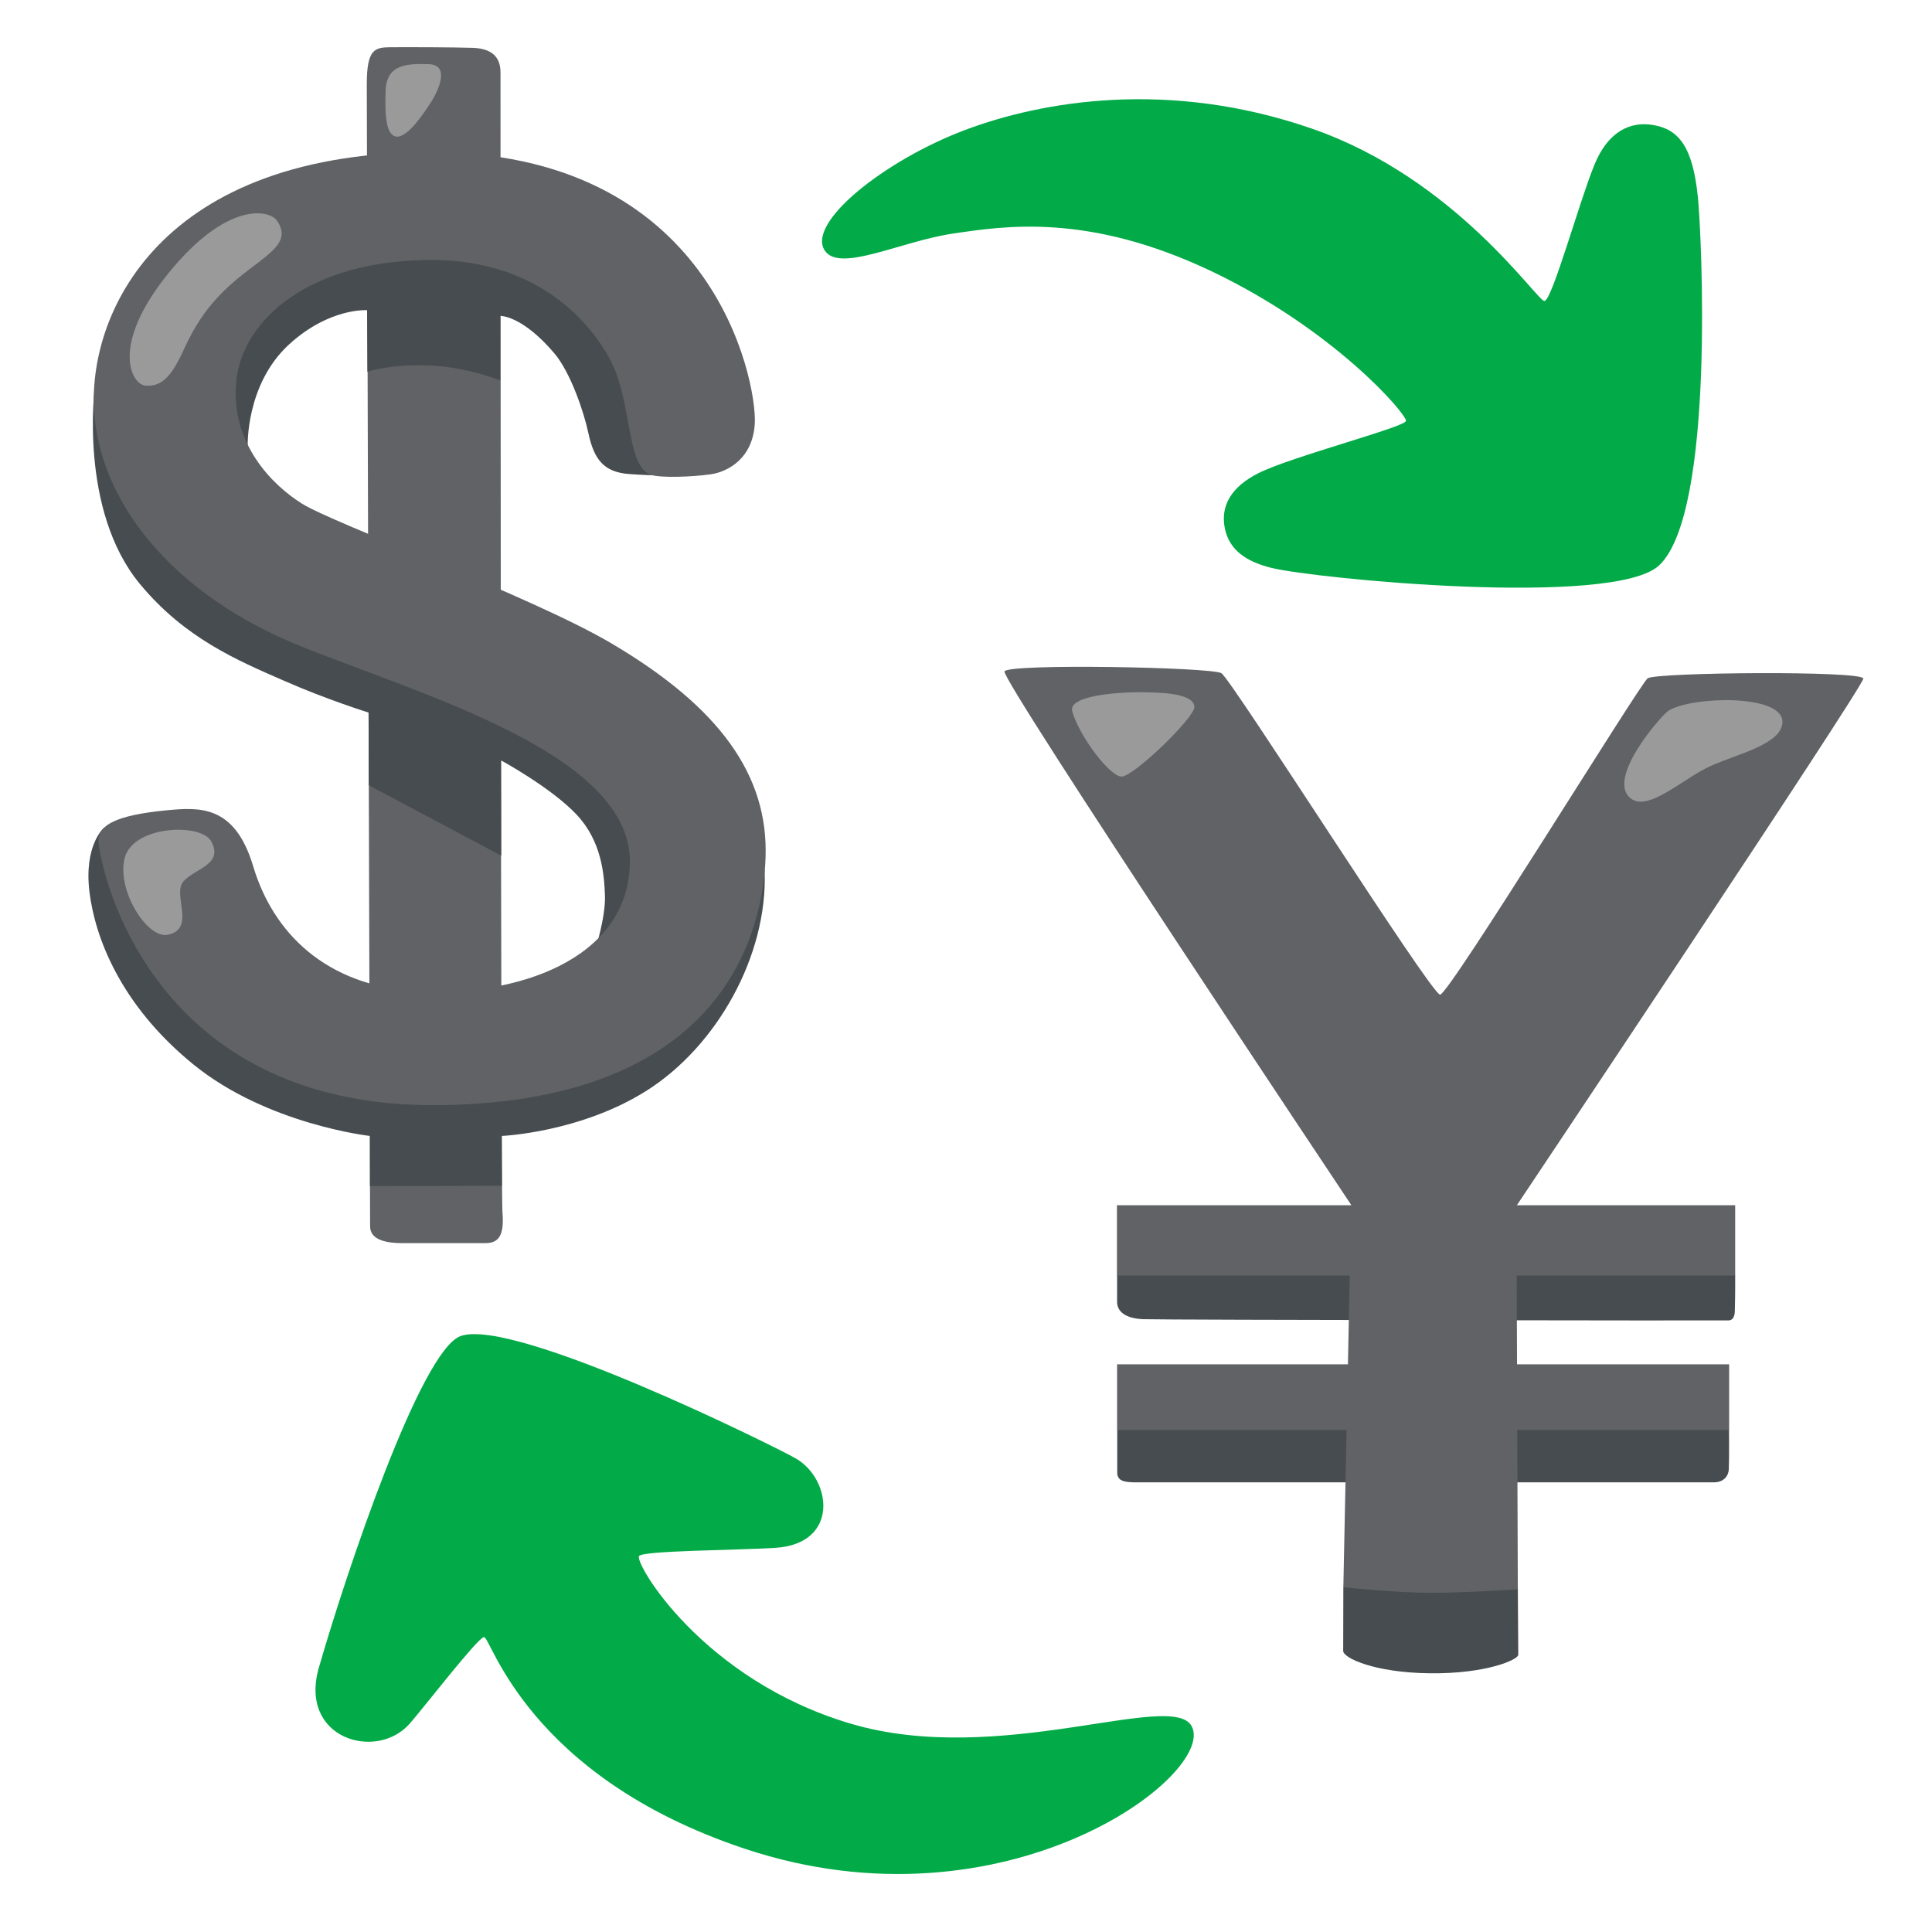
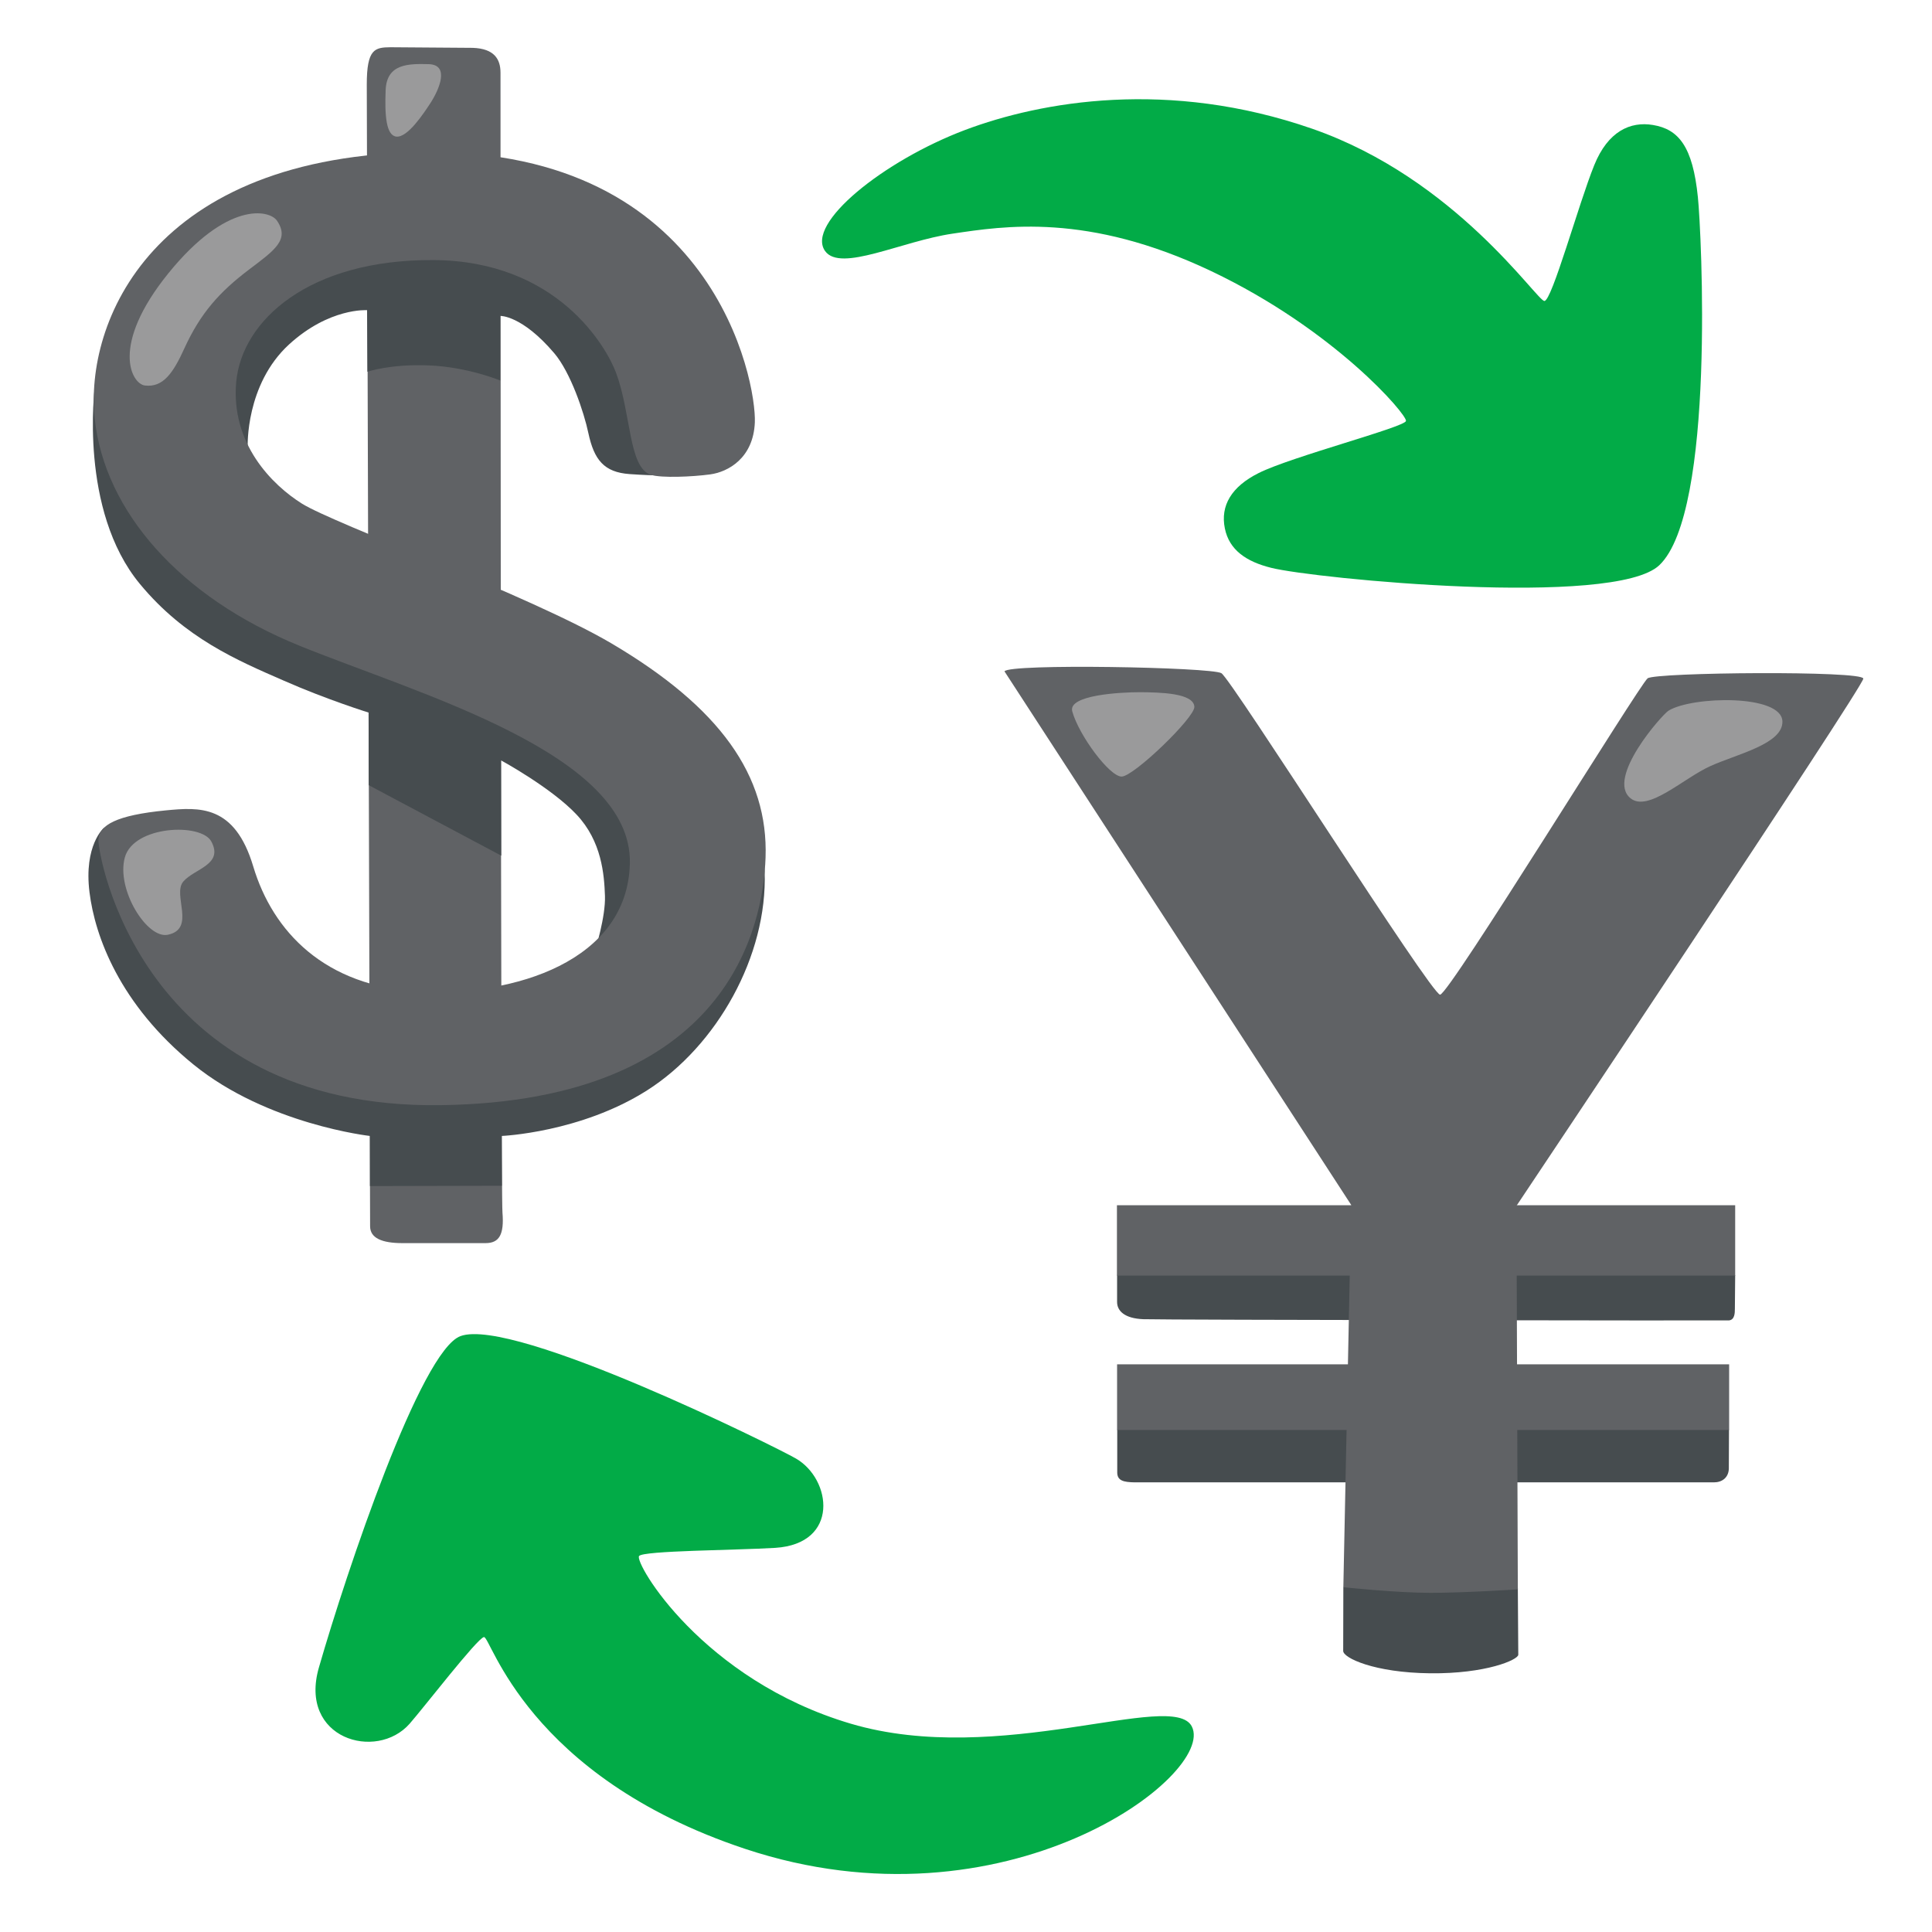
- <svg xmlns="http://www.w3.org/2000/svg" width="800px" height="800px" viewBox="0 0 128 128" aria-hidden="true" role="img" class="iconify iconify--noto" preserveAspectRatio="xMidYMid meet">
-   <path d="M89 105.16s-.01 3.76-.01 4.22s2.05 1.44 5.76 1.48s5.84-.9 5.84-1.23s-.03-4.41-.03-4.41s-2.69-2.61-5.12-2.67s-6.44 2.61-6.44 2.61z" fill="#464c4f" />
-   <path d="M25.87 3.13c-1.04.01-1.57.11-1.57 2.47s.22 74.85.22 75.64c0 .79.79 1.12 2.14 1.12h5.51c.9 0 1.24-.56 1.12-2.02s-.13-74.62-.13-75.52s-.41-1.6-1.84-1.65c-1.17-.04-4.22-.05-5.45-.04z" fill="#606265" />
-   <path d="M16.41 29.6s-.16-4.12 2.74-6.78c2.68-2.45 5.17-2.27 5.17-2.27l.02 4.08s1.52-.53 4.1-.42s4.7 1 4.7 1v-4.28s1.43-.06 3.58 2.47c1.08 1.27 1.97 3.91 2.26 5.29c.38 1.77 1.03 2.6 2.74 2.72c1.71.12 3.02.11 4.07.07c1.51-.05-3.21-8.25-3.21-8.25s-5.27-7.96-6.99-8.01c-1.72-.05-12.37.22-13.39.75c-1.02.54-7.69 5.22-7.69 5.22l-.91 7.26s2.53 2.96 2.53 2.74c.02-.19.28-1.59.28-1.59z" fill="#464c4f" />
-   <path d="M11.3 29.6l-5.02-3.95s-1.07 8.14 2.99 13.04c2.97 3.59 6.45 5.06 9.52 6.4c2.86 1.26 5.63 2.12 5.63 2.12l.01 4.81l8.78 4.67l-.01-6.31s3.33 1.81 5 3.59c1.67 1.77 1.83 3.98 1.88 5.38c.05 1.4-.65 3.6-.65 3.6l-.97 4.3l11.19-11.29l-26.4-17.53L11.3 29.6z" fill="#464c4f" />
-   <path d="M6.88 54.85S5.54 56 5.93 59.12c.36 2.9 1.99 7.42 6.88 11.4s11.7 4.74 11.7 4.74v3.32l8.74-.02l-.01-3.3s5.22-.22 9.63-3.02c4.61-2.93 7.99-8.9 7.79-14.5c-.07-1.97-1.32-1.66-1.32-1.66S33.3 69.99 32.23 70.1c-1.08.11-11.51-1.72-11.51-1.72l-9.73-10.59l-4.11-2.94z" fill="#464c4f" />
-   <path d="M10.98 53.69c-3.27.32-4.41.97-4.46 1.94c-.05.97 2.8 17.87 22.69 17.59c19.09-.27 21.35-11.88 21.51-16.4c.19-5.43-3.01-9.95-10.22-14.2c-5.37-3.16-18.34-7.91-20.49-9.25c-1.98-1.24-4.73-3.98-4.36-8.07c.38-4.09 4.84-8.12 13.07-8.07c8.23.05 11.47 5.78 12.1 7.48c1.01 2.73.82 6.28 2.31 6.75c.7.22 2.74.13 3.92-.03c1.18-.16 2.86-1.07 2.96-3.44c.11-2.74-2.74-18.07-21.78-17.91c-18.18.15-22.65 11.3-21.95 17.7c.66 6.07 5.6 11.77 13.56 15s22.05 7.15 21.89 14.41c-.14 6.51-7.7 8.82-13.93 8.5c-6.29-.32-9.73-3.98-11.02-8.28c-1.23-4.13-3.59-3.93-5.8-3.72z" fill="#606265" />
-   <path d="M14 55.75c-.67-1.25-5.15-1.06-5.73 1.06s1.47 5.41 2.85 5.12c1.88-.39.29-2.66 1.02-3.52c.74-.87 2.69-1.11 1.86-2.66z" fill="#9a9a9b" />
-   <path d="M28.4 4.25c-1.31-.03-2.78-.05-2.85 1.72c-.07 1.7.04 3.01.71 3.08c.75.08 1.81-1.54 2.27-2.24c.57-.89 1.28-2.52-.13-2.56z" fill="#9a9a9b" />
-   <path d="M18.35 14.62c-.5-.73-3.31-1.31-7.19 3.48s-2.45 7.33-1.56 7.44c1.21.15 1.88-.84 2.62-2.47c1.06-2.32 2.32-3.73 4.29-5.22c1.68-1.27 2.7-1.97 1.84-3.23z" fill="#9a9a9b" />
-   <path d="M74.01 84.47v1.79c0 .6.51 1.09 1.73 1.14c1.22.05 38.59.1 38.81.08c.38-.04.39-.49.39-.77c.03-1.1.02-2.23.02-2.23L79.9 82.64l-5.89 1.83z" fill="#464c4f" />
-   <path d="M74.02 94.71v2.86c.01.53.42.63 1.17.64h38.36c.54 0 .97-.31.99-.91c.03-.82.01-2.59.01-2.59l-20.21-2.13l-20.32 2.13z" fill="#464c4f" />
-   <path fill="#606265" d="M74 79.85h40.96v4.66H74z" />
-   <path fill="#606265" d="M74.01 90.39h40.55v4.35H74.01z" />
-   <path d="M89 105.16l.52-25.33S66.29 45.01 66.55 44.48c.27-.53 13.7-.28 14.37.12c.67.4 13.91 21.31 14.49 21.3c.6-.01 13.22-20.56 13.75-20.96c.53-.4 14.29-.52 14.29.02s-22.98 34.93-22.98 34.93l.09 25.41s-3.52.23-5.78.23s-5.78-.37-5.78-.37z" fill="#606265" />
-   <path d="M79.13 46.83c.03.71-4.02 4.62-4.82 4.62c-.8 0-2.83-2.73-3.27-4.32c-.3-1.08 3.16-1.27 4.48-1.27c1.33.01 3.57.05 3.61.97z" fill="#9a9a9b" />
-   <path d="M110.55 47.08c-.43.26-4.17 4.49-2.52 5.81c1.17.94 3.52-1.35 5.32-2.15c1.8-.8 4.77-1.46 4.74-2.94c-.04-1.82-5.97-1.68-7.54-.72z" fill="#9a9a9b" />
-   <path d="M54.67 16.64c1.03 1.41 5.05-.66 8.44-1.16c3.39-.5 8.94-1.41 17.13 2.48s12.99 9.52 12.91 9.93c-.08.41-7.61 2.37-9.76 3.45c-1.8.9-2.55 2.16-2.24 3.67c.29 1.43 1.42 2.2 3.07 2.61c2.88.72 22.73 2.65 25.71-.17c3.74-3.53 2.79-22.18 2.56-24.38c-.34-3.37-1.28-4.51-2.98-4.79c-1.49-.25-2.98.41-3.89 2.67c-1.03 2.54-2.8 8.99-3.3 8.99s-5.86-8.1-15.38-11.41s-17.95-1.82-23 .08c-5.4 2.04-10.59 6.21-9.27 8.03z" fill="#02ab47" />
-   <path d="M42.34 103.09c-.33.44 4.19 8.2 14.03 11.11s21.33-2.27 22.59.18c1.64 3.19-12.35 13.85-29.6 8.11c-14.48-4.82-16.85-14.12-17.3-14.03s-3.98 4.67-4.92 5.74c-2.2 2.5-7.38 1-6.01-3.73c1.85-6.42 6.75-20.99 9.38-21.95c3.52-1.29 20.95 7.37 22.22 8.11c2.37 1.37 2.91 5.65-1.37 5.92c-2.64.16-8.74.18-9.02.54z" fill="#02ab47" />
+ <svg xmlns="http://www.w3.org/2000/svg" width="800" height="800" viewBox="0 0 128 128" preserveAspectRatio="xMidYMid meet">
+   <path d="M89 105.16l-.01 4.22c0 .46 2.05 1.44 5.76 1.48s5.84-.9 5.84-1.23l-.03-4.41s-2.69-2.61-5.12-2.67-6.44 2.61-6.44 2.61z" fill="#464c4f" />
+   <path d="M25.87 3.13c-1.04.01-1.57.11-1.57 2.47l.22 75.64c0 .79.79 1.12 2.14 1.12h5.51c.9 0 1.24-.56 1.12-2.02s-.13-74.62-.13-75.52-.41-1.6-1.84-1.65l-5.45-.04z" fill="#606265" />
+   <g fill="#464c4f">
+     <path d="M16.41 29.6s-.16-4.12 2.74-6.78c2.68-2.45 5.17-2.27 5.17-2.27l.02 4.08s1.52-.53 4.1-.42 4.7 1 4.7 1v-4.28s1.43-.06 3.58 2.47c1.08 1.27 1.97 3.91 2.26 5.29.38 1.77 1.03 2.6 2.74 2.72s3.02.11 4.07.07c1.51-.05-3.21-8.25-3.21-8.25s-5.27-7.96-6.99-8.01-12.37.22-13.39.75c-1.02.54-7.69 5.22-7.69 5.22l-.91 7.26s2.53 2.96 2.53 2.74c.02-.19.28-1.59.28-1.59zm-5.11 0l-5.02-3.95s-1.07 8.14 2.99 13.04c2.97 3.59 6.45 5.06 9.52 6.4 2.86 1.26 5.63 2.12 5.63 2.12l.01 4.81 8.78 4.67-.01-6.31s3.33 1.81 5 3.59c1.67 1.77 1.83 3.98 1.88 5.38s-.65 3.6-.65 3.6l-.97 4.3 11.19-11.29-26.4-17.53L11.3 29.6z" />
+     <path d="M6.88 54.85S5.54 56 5.93 59.12c.36 2.9 1.99 7.42 6.88 11.4s11.7 4.74 11.7 4.74v3.32l8.74-.02-.01-3.3s5.22-.22 9.63-3.02c4.61-2.93 7.99-8.9 7.79-14.5-.07-1.97-1.32-1.66-1.32-1.66S33.3 69.99 32.23 70.1c-1.08.11-11.51-1.72-11.51-1.72l-9.73-10.59-4.11-2.94z" />
+   </g>
+   <path d="M10.98 53.69c-3.27.32-4.41.97-4.46 1.94s2.8 17.87 22.69 17.59c19.09-.27 21.35-11.88 21.51-16.4.19-5.43-3.01-9.95-10.22-14.2-5.37-3.16-18.34-7.91-20.49-9.25-1.98-1.24-4.73-3.98-4.36-8.07.38-4.09 4.84-8.12 13.07-8.07s11.47 5.78 12.1 7.48c1.01 2.73.82 6.28 2.31 6.75.7.22 2.74.13 3.92-.03s2.86-1.07 2.96-3.44c.11-2.74-2.74-18.07-21.78-17.91-18.18.15-22.65 11.3-21.95 17.7.66 6.07 5.6 11.77 13.56 15s22.05 7.15 21.89 14.41c-.14 6.51-7.7 8.82-13.93 8.5-6.29-.32-9.73-3.98-11.02-8.28-1.23-4.13-3.59-3.93-5.8-3.72z" fill="#606265" />
+   <path d="M14 55.75c-.67-1.25-5.15-1.06-5.73 1.06s1.47 5.41 2.85 5.12c1.88-.39.29-2.66 1.02-3.52.74-.87 2.69-1.11 1.86-2.66zm14.4-51.5c-1.31-.03-2.78-.05-2.85 1.72-.07 1.7.04 3.01.71 3.08.75.08 1.81-1.54 2.27-2.24.57-.89 1.28-2.52-.13-2.56zM18.35 14.62c-.5-.73-3.31-1.31-7.19 3.48s-2.45 7.33-1.56 7.44c1.21.15 1.88-.84 2.62-2.47 1.06-2.32 2.32-3.73 4.29-5.22 1.68-1.27 2.7-1.97 1.84-3.23z" fill="#9a9a9b" />
+   <path d="M74.01 84.47v1.79c0 .6.51 1.09 1.73 1.14s38.59.1 38.81.08c.38-.04.39-.49.39-.77l.02-2.23-35.06-1.84-5.89 1.83zm.01 10.24v2.86c.01.53.42.63 1.17.64h38.36c.54 0 .97-.31.99-.91l.01-2.59-20.21-2.13-20.32 2.13z" fill="#464c4f" />
+   <g fill="#606265">
+     <path d="M74 79.85h40.96v4.66H74zm.01 10.54h40.55v4.35H74.01z" />
+     <path d="M89 105.16l.52-25.33-22.97-35.35c.27-.53 13.7-.28 14.37.12s13.91 21.31 14.49 21.3c.6-.01 13.22-20.56 13.75-20.96s14.29-.52 14.29.02-22.98 34.93-22.98 34.93l.09 25.41s-3.52.23-5.78.23-5.78-.37-5.78-.37z" />
+   </g>
+   <path d="M79.13 46.83c.03.71-4.02 4.62-4.82 4.62s-2.83-2.73-3.27-4.32c-.3-1.08 3.16-1.27 4.48-1.27 1.33.01 3.57.05 3.61.97zm31.42.25c-.43.26-4.17 4.49-2.52 5.81 1.17.94 3.52-1.35 5.32-2.15s4.77-1.46 4.74-2.94c-.04-1.82-5.97-1.68-7.54-.72z" fill="#9a9a9b" />
+   <path d="M54.67 16.64c1.03 1.41 5.05-.66 8.44-1.16s8.94-1.41 17.13 2.48 12.99 9.52 12.91 9.93-7.61 2.37-9.76 3.45c-1.8.9-2.55 2.16-2.24 3.67.29 1.43 1.42 2.2 3.07 2.61 2.88.72 22.73 2.65 25.71-.17 3.74-3.53 2.79-22.18 2.56-24.38-.34-3.37-1.28-4.51-2.98-4.79-1.49-.25-2.98.41-3.89 2.67-1.03 2.54-2.8 8.99-3.3 8.99s-5.86-8.1-15.38-11.41-17.95-1.82-23 .08c-5.4 2.04-10.59 6.21-9.27 8.03zm-12.33 86.45c-.33.44 4.19 8.2 14.03 11.11s21.33-2.27 22.59.18c1.64 3.19-12.35 13.85-29.6 8.11-14.48-4.82-16.85-14.12-17.3-14.03s-3.98 4.67-4.92 5.74c-2.2 2.5-7.38 1-6.01-3.73 1.85-6.42 6.75-20.99 9.38-21.95 3.52-1.29 20.95 7.37 22.22 8.11 2.37 1.37 2.91 5.65-1.37 5.92-2.64.16-8.74.18-9.02.54z" fill="#02ab47" />
</svg>
